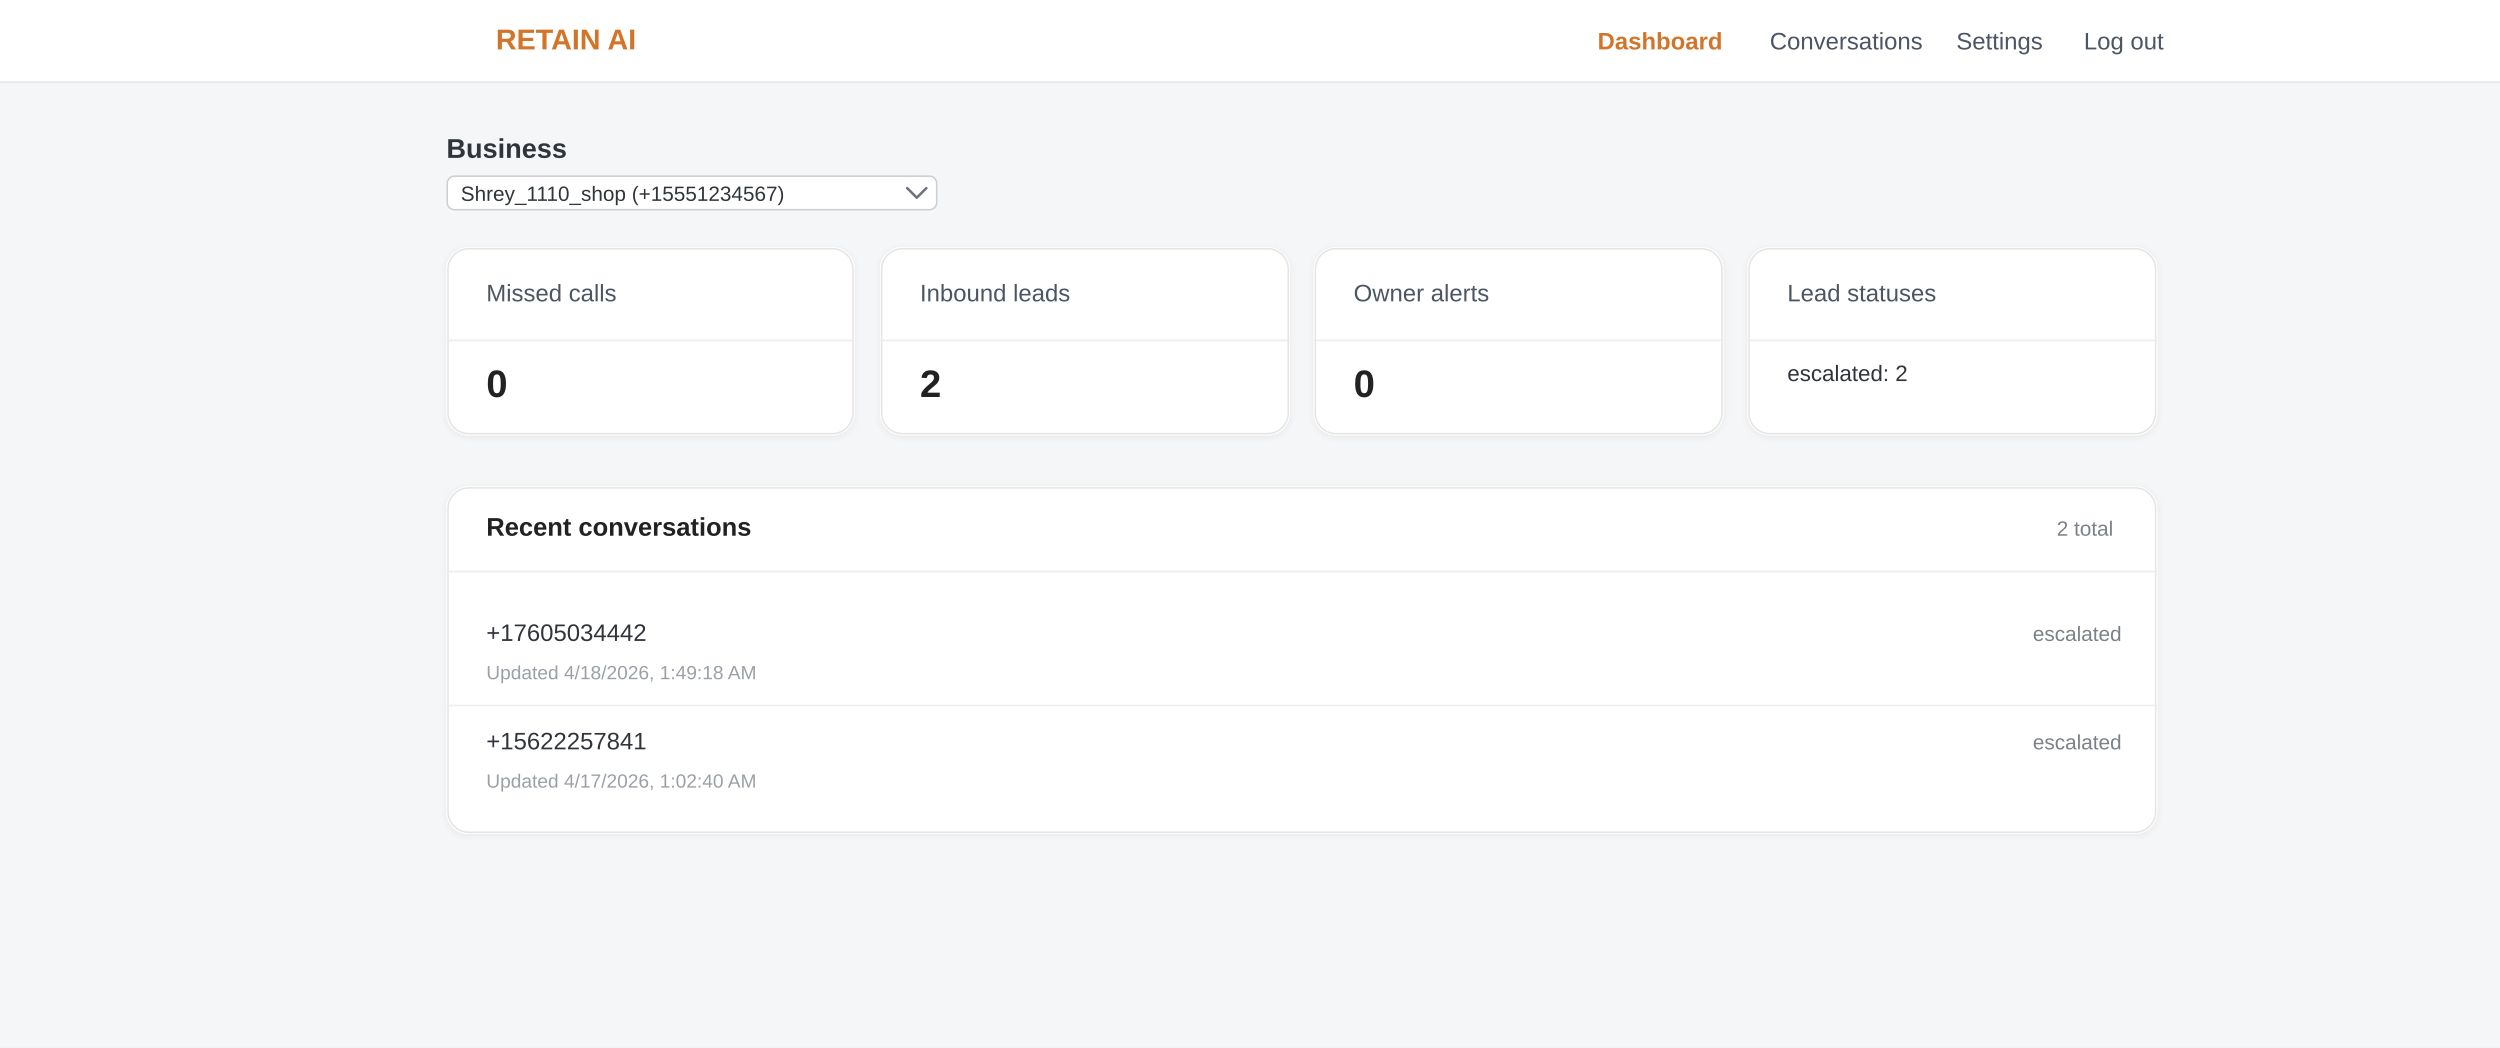
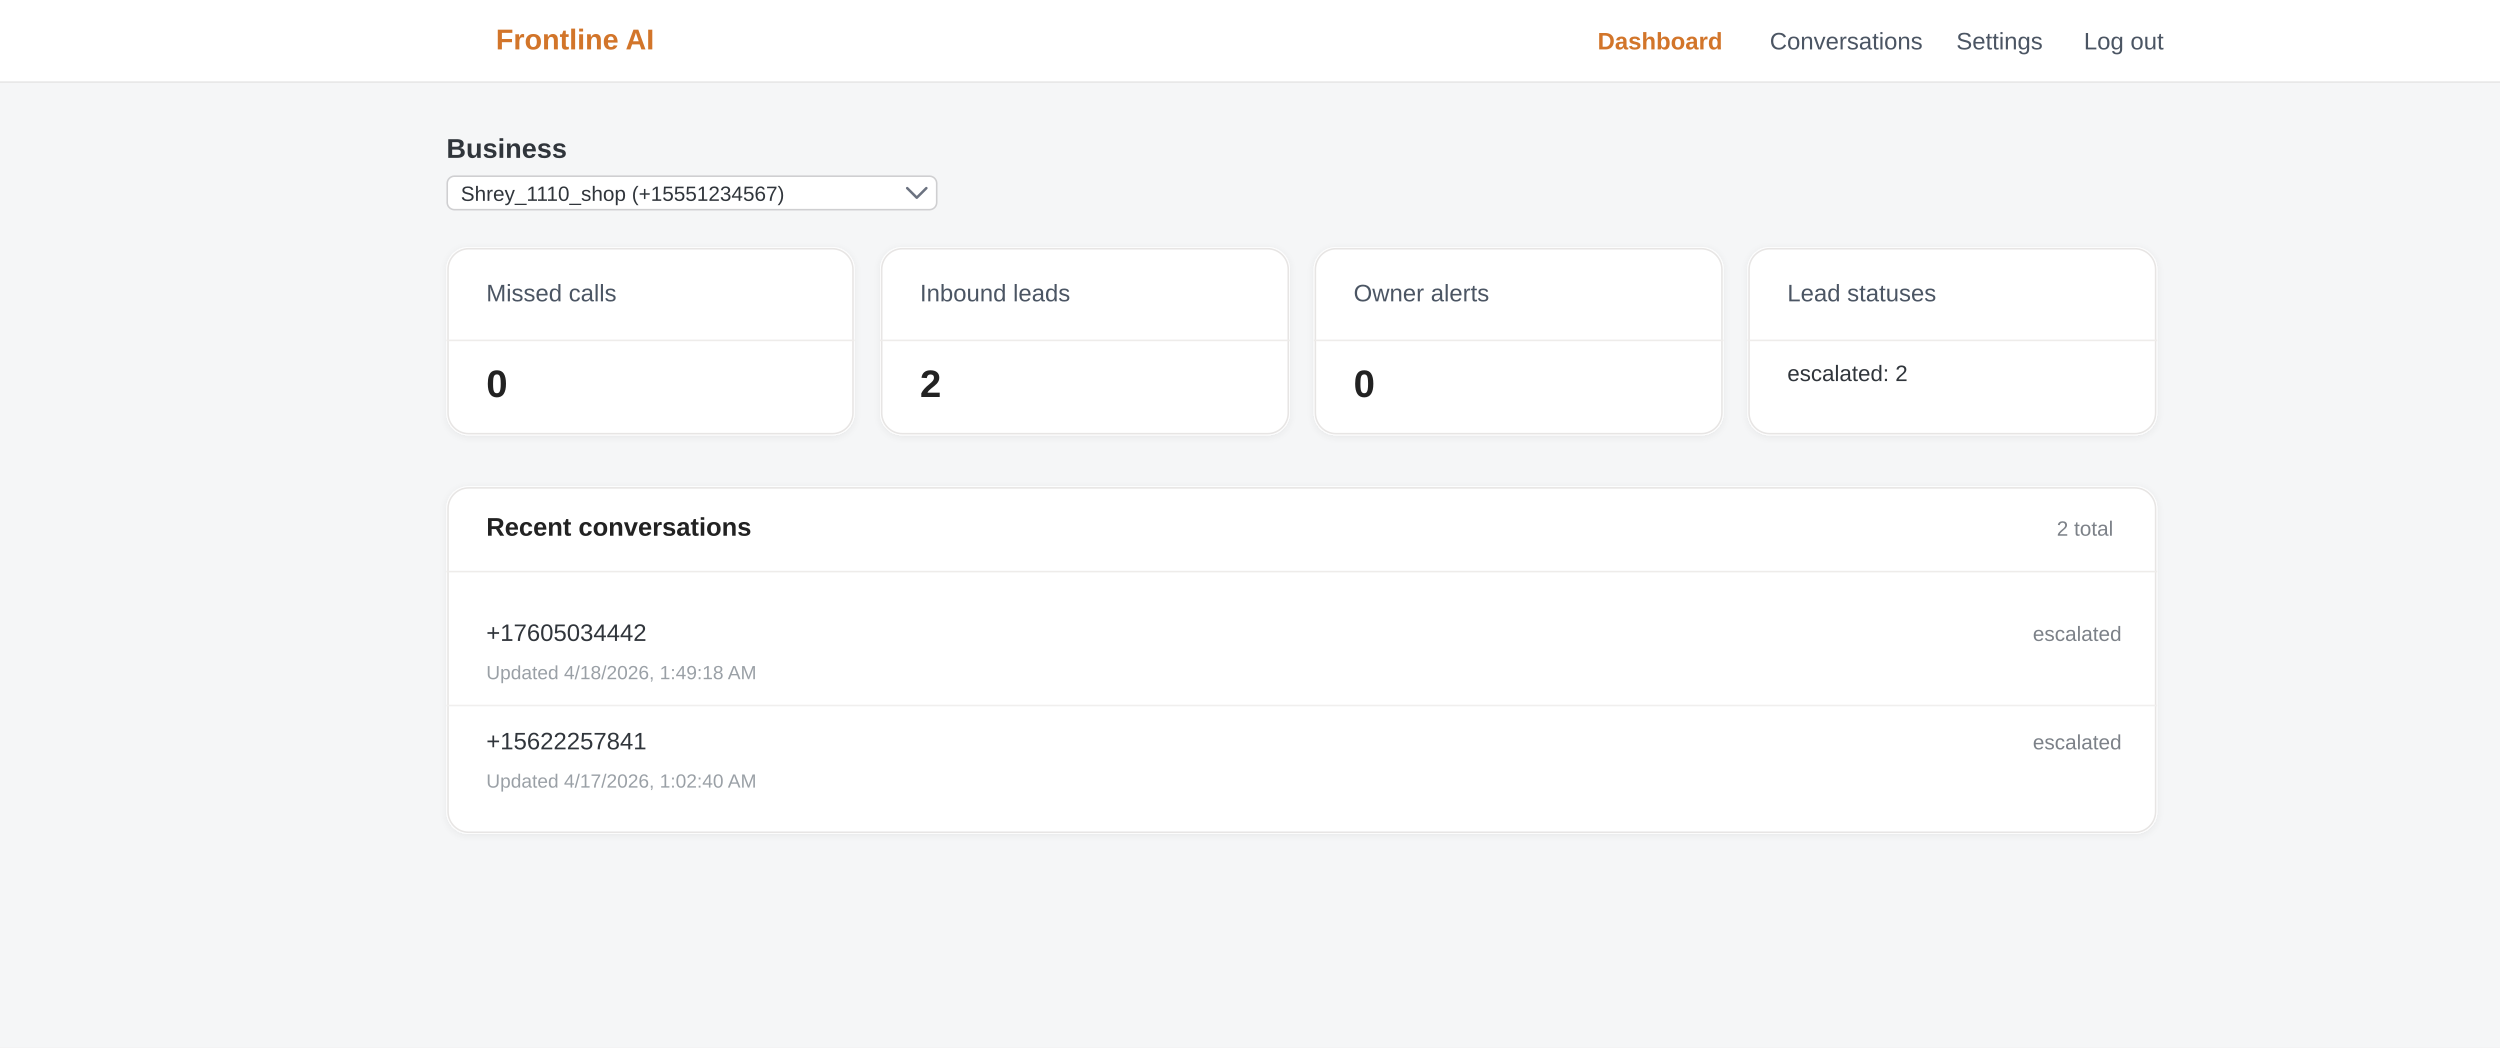
<svg xmlns="http://www.w3.org/2000/svg" width="1568" height="657" viewBox="0 0 1568 657" fill="none">
  <rect width="1568" height="657" fill="#F5F6F7" />
  <rect width="1568" height="52" fill="#FFFFFF" />
  <line x1="0" y1="51.5" x2="1568" y2="51.5" stroke="#E6E6E6" />
-   <text x="311" y="31" fill="#D2752A" font-size="18" font-family="Arial, Helvetica, sans-serif" font-weight="700">RETAIN AI</text>
+   <text x="311" y="31" fill="#D2752A" font-size="18" font-family="Arial, Helvetica, sans-serif" font-weight="700">Frontline AI</text>
  <text x="1002" y="31" fill="#D2752A" font-size="15" font-family="Arial, Helvetica, sans-serif" font-weight="700">Dashboard</text>
  <text x="1110" y="31" fill="#4B5563" font-size="15" font-family="Arial, Helvetica, sans-serif">Conversations</text>
  <text x="1227" y="31" fill="#4B5563" font-size="15" font-family="Arial, Helvetica, sans-serif">Settings</text>
  <text x="1307" y="31" fill="#4B5563" font-size="15" font-family="Arial, Helvetica, sans-serif">Log out</text>
  <text x="280" y="99" fill="#30353B" font-size="17" font-family="Arial, Helvetica, sans-serif" font-weight="700">Business</text>
  <rect x="280.5" y="110.5" width="307" height="21" rx="4.5" fill="#FFFFFF" stroke="#CFCFD1" />
  <text x="289" y="126" fill="#30353B" font-size="13" font-family="Arial, Helvetica, sans-serif">Shrey_1110_shop (+15551234567)</text>
  <path d="M569 118L575 124L581 118" stroke="#6B7280" stroke-width="1.6" stroke-linecap="round" stroke-linejoin="round" />
  <g filter="url(#cardShadow)">
    <rect x="280" y="155" width="256" height="118" rx="14" fill="#FFFFFF" />
    <rect x="281" y="156" width="254" height="116" rx="13" stroke="#E7E5E4" />
    <line x1="280" y1="213.5" x2="536" y2="213.5" stroke="#EEECEA" />
    <text x="305" y="189" fill="#4B5563" font-size="15" font-family="Arial, Helvetica, sans-serif">Missed calls</text>
    <text x="305" y="249" fill="#222222" font-size="24" font-family="Arial, Helvetica, sans-serif" font-weight="700">0</text>
  </g>
  <g filter="url(#cardShadow)">
    <rect x="552" y="155" width="257" height="118" rx="14" fill="#FFFFFF" />
    <rect x="553" y="156" width="255" height="116" rx="13" stroke="#E7E5E4" />
    <line x1="552" y1="213.5" x2="809" y2="213.5" stroke="#EEECEA" />
    <text x="577" y="189" fill="#4B5563" font-size="15" font-family="Arial, Helvetica, sans-serif">Inbound leads</text>
    <text x="577" y="249" fill="#222222" font-size="24" font-family="Arial, Helvetica, sans-serif" font-weight="700">2</text>
  </g>
  <g filter="url(#cardShadow)">
    <rect x="824" y="155" width="257" height="118" rx="14" fill="#FFFFFF" />
    <rect x="825" y="156" width="255" height="116" rx="13" stroke="#E7E5E4" />
    <line x1="824" y1="213.5" x2="1081" y2="213.5" stroke="#EEECEA" />
    <text x="849" y="189" fill="#4B5563" font-size="15" font-family="Arial, Helvetica, sans-serif">Owner alerts</text>
    <text x="849" y="249" fill="#222222" font-size="24" font-family="Arial, Helvetica, sans-serif" font-weight="700">0</text>
  </g>
  <g filter="url(#cardShadow)">
    <rect x="1096" y="155" width="257" height="118" rx="14" fill="#FFFFFF" />
    <rect x="1097" y="156" width="255" height="116" rx="13" stroke="#E7E5E4" />
    <line x1="1096" y1="213.5" x2="1353" y2="213.5" stroke="#EEECEA" />
    <text x="1121" y="189" fill="#4B5563" font-size="15" font-family="Arial, Helvetica, sans-serif">Lead statuses</text>
    <text x="1121" y="239" fill="#30353B" font-size="14" font-family="Arial, Helvetica, sans-serif">escalated: 2</text>
  </g>
  <g filter="url(#cardShadow)">
    <rect x="280" y="305" width="1073" height="218" rx="14" fill="#FFFFFF" />
    <rect x="281" y="306" width="1071" height="216" rx="13" stroke="#E7E5E4" />
    <line x1="280" y1="358.5" x2="1353" y2="358.5" stroke="#EEECEA" />
    <line x1="280" y1="442.5" x2="1353" y2="442.5" stroke="#F0EFEE" />
    <text x="305" y="336" fill="#222222" font-size="16" font-family="Arial, Helvetica, sans-serif" font-weight="700">Recent conversations</text>
    <text x="1290" y="336" fill="#7C8188" font-size="13" font-family="Arial, Helvetica, sans-serif">2 total</text>
    <text x="305" y="402" fill="#30353B" font-size="15" font-family="Arial, Helvetica, sans-serif">+17605034442</text>
    <text x="305" y="426" fill="#9AA0A6" font-size="12" font-family="Arial, Helvetica, sans-serif">Updated 4/18/2026, 1:49:18 AM</text>
    <text x="1275" y="402" fill="#7C8188" font-size="13" font-family="Arial, Helvetica, sans-serif">escalated</text>
    <text x="305" y="470" fill="#30353B" font-size="15" font-family="Arial, Helvetica, sans-serif">+15622257841</text>
    <text x="305" y="494" fill="#9AA0A6" font-size="12" font-family="Arial, Helvetica, sans-serif">Updated 4/17/2026, 1:02:40 AM</text>
    <text x="1275" y="470" fill="#7C8188" font-size="13" font-family="Arial, Helvetica, sans-serif">escalated</text>
  </g>
  <defs>
    <filter id="cardShadow" x="268" y="149" width="1097" height="386" filterUnits="userSpaceOnUse" color-interpolation-filters="sRGB">
      <feFlood flood-opacity="0" result="BackgroundImageFix" />
      <feColorMatrix in="SourceAlpha" type="matrix" values="0 0 0 0 0 0 0 0 0 0 0 0 0 0 0 0 0 0 127 0" result="hardAlpha" />
      <feOffset dy="1" />
      <feGaussianBlur stdDeviation="2" />
      <feComposite in2="hardAlpha" operator="out" />
      <feColorMatrix type="matrix" values="0 0 0 0 0.114 0 0 0 0 0.114 0 0 0 0 0.114 0 0 0 0.06 0" />
      <feBlend mode="normal" in2="BackgroundImageFix" result="effect1_dropShadow_0_1" />
      <feBlend mode="normal" in="SourceGraphic" in2="effect1_dropShadow_0_1" result="shape" />
    </filter>
  </defs>
</svg>
